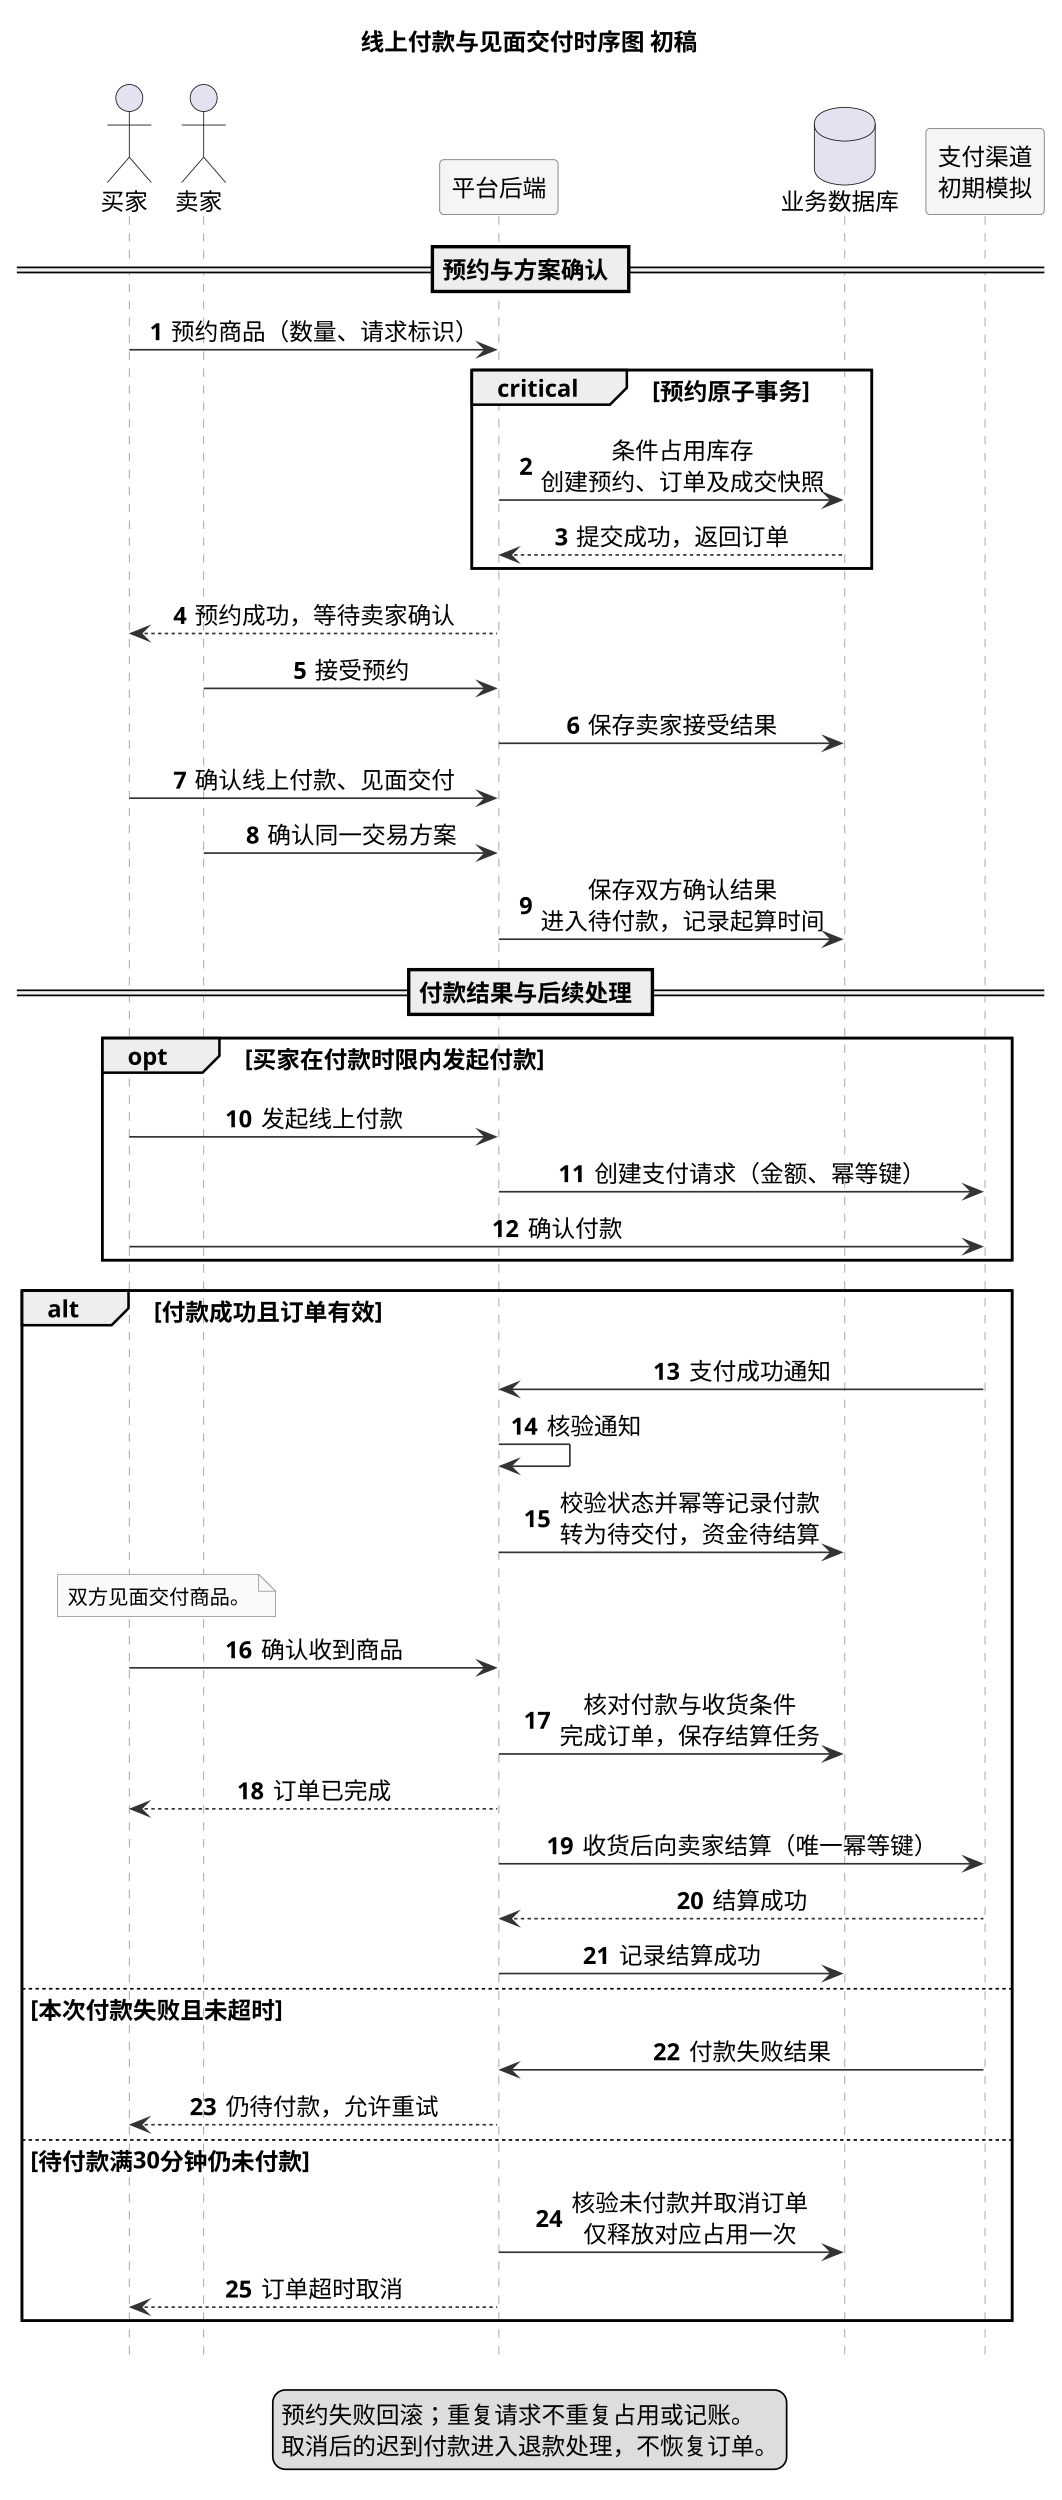
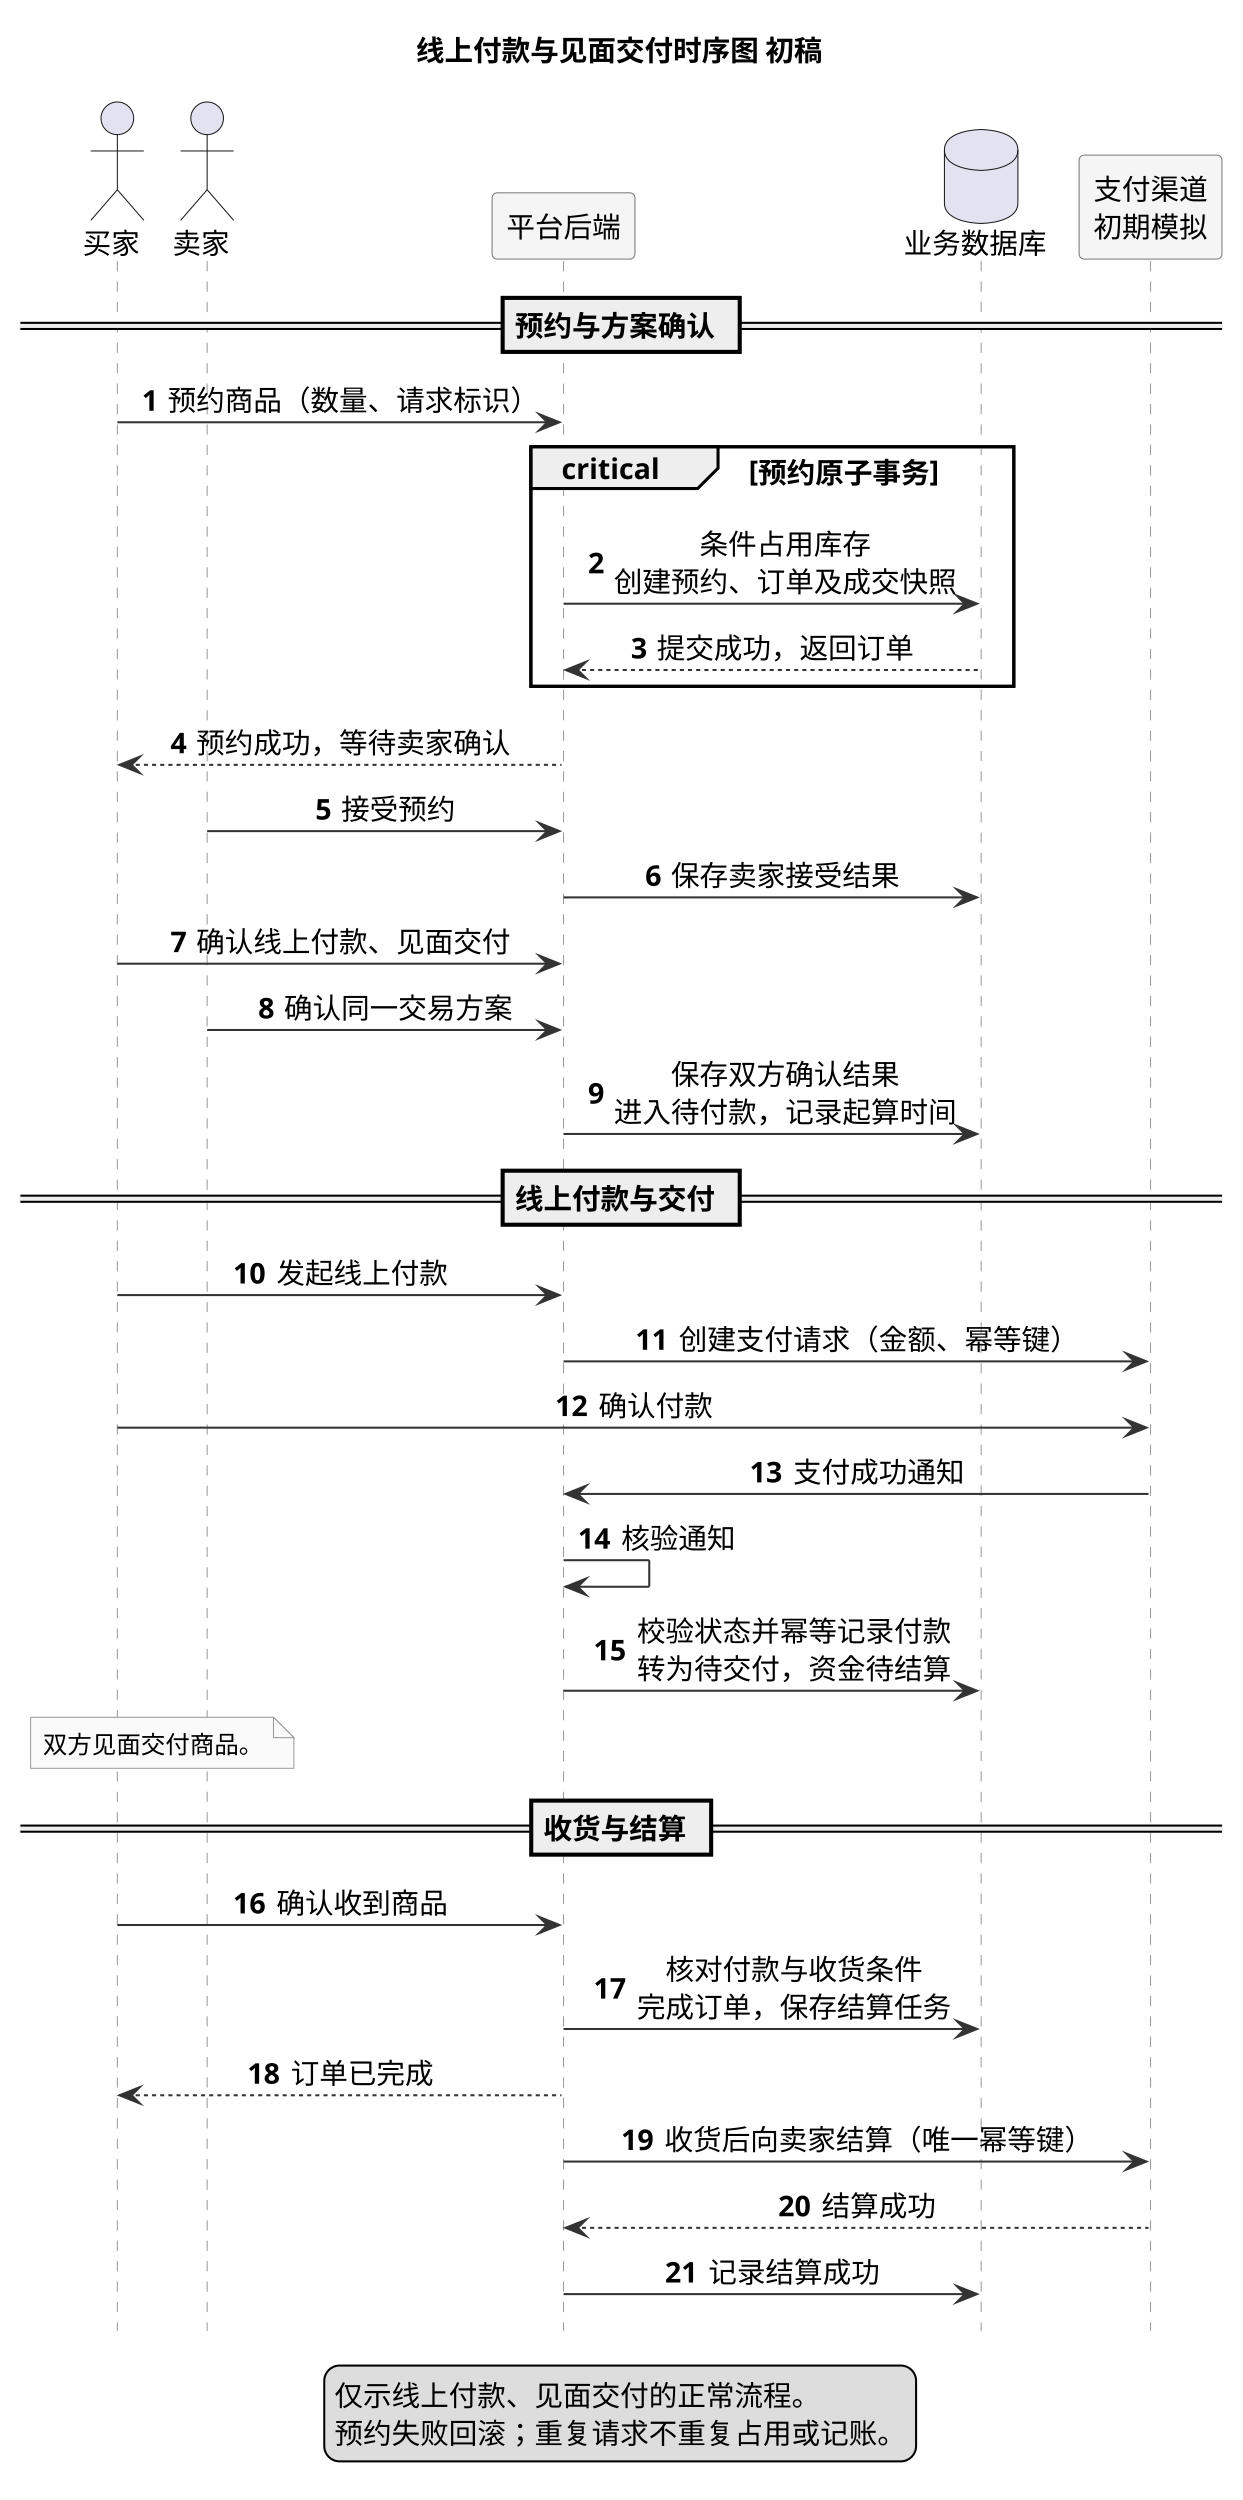
- <svg xmlns="http://www.w3.org/2000/svg" version="1.1" data-diagram-type="SEQUENCE" style="width:628px;height:1479px;background:#FFFFFF;" width="628px" height="1479px" viewBox="0 0 628 1479" zoomAndPan="magnify" preserveAspectRatio="none" contentStyleType="text/css">
+ <svg xmlns="http://www.w3.org/2000/svg" version="1.1" data-diagram-type="SEQUENCE" style="width:609px;height:1225px;background:#FFFFFF;" width="609px" height="1225px" viewBox="0 0 609 1225" zoomAndPan="magnify" preserveAspectRatio="none" contentStyleType="text/css">
  <defs />
  <g font-family="sans-serif" lengthAdjust="spacing">
    <g class="title" data-source-line="3">
-       <text x="213.299" y="29.813" fill="#000" font-size="14" textLength="200.17" font-weight="700" font-family="Microsoft YaHei">线上付款与见面交付时序图 初稿</text>
+       <text x="203.799" y="29.813" fill="#000" font-size="14" textLength="200.17" font-weight="700" font-family="Microsoft YaHei">线上付款与见面交付时序图 初稿</text>
    </g>
-     <rect x="279.134" y="218.91" width="236.634" height="117.388" fill="none" style="stroke:#000;stroke-width:1.5;" />
-     <rect x="60.5" y="614.118" width="538.268" height="131.388" fill="none" style="stroke:#000;stroke-width:1.5;" />
-     <rect x="13" y="763.506" width="585.768" height="609.389" fill="none" style="stroke:#000;stroke-width:1.5;" />
+     <rect x="260.134" y="218.91" width="236.634" height="117.388" fill="none" style="stroke:#000;stroke-width:1.5;" />
    <g>
-       <rect x="73" y="127.955" width="8" height="1268.939" fill="#000" fill-opacity="0" />
-       <line x1="76.5" y1="127.955" x2="76.5" y2="1396.895" style="stroke:#999;stroke-width:0.5;stroke-dasharray:5,5;" />
+       <rect x="54" y="127.955" width="8" height="1014.164" fill="#000" fill-opacity="0" />
+       <line x1="57.5" y1="127.955" x2="57.5" y2="1142.119" style="stroke:#999;stroke-width:0.5;stroke-dasharray:5,5;" />
    </g>
    <g>
-       <rect x="117" y="127.955" width="8" height="1268.939" fill="#000" fill-opacity="0" />
-       <line x1="120.5" y1="127.955" x2="120.5" y2="1396.895" style="stroke:#999;stroke-width:0.5;stroke-dasharray:5,5;" />
+       <rect x="98" y="127.955" width="8" height="1014.164" fill="#000" fill-opacity="0" />
+       <line x1="101.5" y1="127.955" x2="101.5" y2="1142.119" style="stroke:#999;stroke-width:0.5;stroke-dasharray:5,5;" />
    </g>
    <g>
-       <rect x="291.634" y="127.955" width="8" height="1268.939" fill="#000" fill-opacity="0" />
-       <line x1="295.134" y1="127.955" x2="295.134" y2="1396.895" style="stroke:#999;stroke-width:0.5;stroke-dasharray:5,5;" />
+       <rect x="272.634" y="127.955" width="8" height="1014.164" fill="#000" fill-opacity="0" />
+       <line x1="276.134" y1="127.955" x2="276.134" y2="1142.119" style="stroke:#999;stroke-width:0.5;stroke-dasharray:5,5;" />
    </g>
    <g>
-       <rect x="496.268" y="127.955" width="8" height="1268.939" fill="#000" fill-opacity="0" />
-       <line x1="499.768" y1="127.955" x2="499.768" y2="1396.895" style="stroke:#999;stroke-width:0.5;stroke-dasharray:5,5;" />
+       <rect x="477.268" y="127.955" width="8" height="1014.164" fill="#000" fill-opacity="0" />
+       <line x1="480.768" y1="127.955" x2="480.768" y2="1142.119" style="stroke:#999;stroke-width:0.5;stroke-dasharray:5,5;" />
    </g>
    <g>
-       <rect x="579.268" y="127.955" width="8" height="1268.939" fill="#000" fill-opacity="0" />
-       <line x1="582.768" y1="127.955" x2="582.768" y2="1396.895" style="stroke:#999;stroke-width:0.5;stroke-dasharray:5,5;" />
+       <rect x="560.268" y="127.955" width="8" height="1014.164" fill="#000" fill-opacity="0" />
+       <line x1="563.768" y1="127.955" x2="563.768" y2="1142.119" style="stroke:#999;stroke-width:0.5;stroke-dasharray:5,5;" />
    </g>
-     <text x="59.5" y="124.291" fill="#000" font-size="14" textLength="28" font-family="Microsoft YaHei">买家</text>
-     <ellipse cx="76.5" cy="57.978" rx="8" ry="8" fill="#E2E2F0" style="stroke:#181818;stroke-width:0.5;" />
-     <path d="M76.5,65.978 L76.5,92.978 M63.5,73.978 L89.5,73.978 M76.5,92.978 L63.5,107.978 M76.5,92.978 L89.5,107.978" style="stroke:#181818;stroke-width:0.5;" fill="none" />
-     <text x="103.5" y="124.291" fill="#000" font-size="14" textLength="28" font-family="Microsoft YaHei">卖家</text>
-     <ellipse cx="120.5" cy="57.978" rx="8" ry="8" fill="#E2E2F0" style="stroke:#181818;stroke-width:0.5;" />
-     <path d="M120.5,65.978 L120.5,92.978 M107.5,73.978 L133.5,73.978 M120.5,92.978 L107.5,107.978 M120.5,92.978 L133.5,107.978" style="stroke:#181818;stroke-width:0.5;" fill="none" />
-     <rect x="260.134" y="94.478" width="70" height="32.478" fill="#F5F5F5" style="stroke:#777;stroke-width:0.5;" rx="2.5" ry="2.5" />
-     <text x="267.134" y="116.291" fill="#000" font-size="14" textLength="56" font-family="Microsoft YaHei">平台后端</text>
-     <text x="461.768" y="124.291" fill="#000" font-size="14" textLength="70" font-family="Microsoft YaHei">业务数据库</text>
-     <path d="M481.768,73.478 C481.768,63.478 499.768,63.478 499.768,63.478 C499.768,63.478 517.768,63.478 517.768,73.478 L517.768,99.478 C517.768,109.478 499.768,109.478 499.768,109.478 C499.768,109.478 481.768,109.478 481.768,99.478 L481.768,73.478" style="stroke:#181818;stroke-width:0.5;" fill="#E2E2F0" />
-     <path d="M481.768,73.478 C481.768,83.478 499.768,83.478 499.768,83.478 C499.768,83.478 517.768,83.478 517.768,73.478" style="stroke:#181818;stroke-width:0.5;" fill="none" />
-     <rect x="547.768" y="76" width="70" height="50.955" fill="#F5F5F5" style="stroke:#777;stroke-width:0.5;" rx="2.5" ry="2.5" />
-     <text x="554.768" y="97.813" fill="#000" font-size="14" textLength="56" font-family="Microsoft YaHei">支付渠道</text>
-     <text x="554.768" y="116.291" fill="#000" font-size="14" textLength="56" font-family="Microsoft YaHei">初期模拟</text>
-     <rect x="10" y="158.194" width="607.768" height="3" fill="#EEE" style="stroke:#EEE;stroke-width:1;" />
-     <line x1="10" y1="158.194" x2="617.768" y2="158.194" style="stroke:#000;stroke-width:1;" />
-     <line x1="10" y1="161.194" x2="617.768" y2="161.194" style="stroke:#000;stroke-width:1;" />
-     <rect x="255.799" y="145.955" width="116.17" height="26.478" fill="#EEE" style="stroke:#000;stroke-width:2;" />
-     <text x="261.799" y="164.769" fill="#000" font-size="14" textLength="98" font-weight="700" font-family="Microsoft YaHei">预约与方案确认</text>
-     <polygon points="283.134,202.91,293.134,206.91,283.134,210.91,287.134,206.91" fill="#333" style="stroke:#333;stroke-width:1;stroke-linejoin:miter;stroke-miterlimit:10;" />
-     <line x1="76.5" y1="206.91" x2="289.134" y2="206.91" style="stroke:#333;stroke-width:1;" />
-     <text x="88.5" y="201.246" fill="#000" font-size="14" font-weight="700" font-family="Microsoft YaHei">1</text>
-     <text x="101.134" y="201.246" fill="#000" font-size="14" textLength="182" font-family="Microsoft YaHei">预约商品（数量、请求标识）</text>
-     <path d="M279.134,218.91 L370.844,218.91 L370.844,229.388 L360.844,239.388 L279.134,239.388 L279.134,218.91" style="stroke:#000;stroke-width:1.5;" fill="#EEE" />
-     <rect x="279.134" y="218.91" width="236.634" height="117.388" fill="none" style="stroke:#000;stroke-width:1.5;" />
-     <text x="294.134" y="234.724" fill="#000" font-size="14" textLength="46.71" font-weight="700" font-family="Microsoft YaHei">critical</text>
-     <text x="385.844" y="235.724" fill="#000" font-size="14" textLength="94.91" font-weight="700" font-family="Microsoft YaHei">[预约原子事务]</text>
-     <polygon points="487.768,291.82,497.768,295.82,487.768,299.82,491.768,295.82" fill="#333" style="stroke:#333;stroke-width:1;stroke-linejoin:miter;stroke-miterlimit:10;" />
-     <line x1="295.134" y1="295.82" x2="493.768" y2="295.82" style="stroke:#333;stroke-width:1;" />
-     <text x="307.134" y="280.917" fill="#000" font-size="14" font-weight="700" font-family="Microsoft YaHei">2</text>
-     <text x="361.768" y="271.679" fill="#000" font-size="14" textLength="84" font-family="Microsoft YaHei">条件占用库存</text>
-     <text x="319.768" y="290.156" fill="#000" font-size="14" textLength="168" font-family="Microsoft YaHei">创建预约、订单及成交快照</text>
-     <polygon points="306.134,324.298,296.134,328.298,306.134,332.298,302.134,328.298" fill="#333" style="stroke:#333;stroke-width:1;stroke-linejoin:miter;stroke-miterlimit:10;" />
-     <line x1="300.134" y1="328.298" x2="498.768" y2="328.298" style="stroke:#333;stroke-width:1;stroke-dasharray:2,2;" />
-     <text x="328.134" y="322.634" fill="#000" font-size="14" font-weight="700" font-family="Microsoft YaHei">3</text>
-     <text x="340.768" y="322.634" fill="#000" font-size="14" textLength="126" font-family="Microsoft YaHei">提交成功，返回订单</text>
-     <polygon points="87.5,370.775,77.5,374.775,87.5,378.775,83.5,374.775" fill="#333" style="stroke:#333;stroke-width:1;stroke-linejoin:miter;stroke-miterlimit:10;" />
-     <line x1="81.5" y1="374.775" x2="294.134" y2="374.775" style="stroke:#333;stroke-width:1;stroke-dasharray:2,2;" />
-     <text x="102.5" y="369.111" fill="#000" font-size="14" font-weight="700" font-family="Microsoft YaHei">4</text>
-     <text x="115.134" y="369.111" fill="#000" font-size="14" textLength="154" font-family="Microsoft YaHei">预约成功，等待卖家确认</text>
-     <polygon points="283.134,403.253,293.134,407.253,283.134,411.253,287.134,407.253" fill="#333" style="stroke:#333;stroke-width:1;stroke-linejoin:miter;stroke-miterlimit:10;" />
-     <line x1="120.5" y1="407.253" x2="289.134" y2="407.253" style="stroke:#333;stroke-width:1;" />
-     <text x="173.5" y="401.589" fill="#000" font-size="14" font-weight="700" font-family="Microsoft YaHei">5</text>
-     <text x="186.134" y="401.589" fill="#000" font-size="14" textLength="56" font-family="Microsoft YaHei">接受预约</text>
-     <polygon points="487.768,435.73,497.768,439.73,487.768,443.73,491.768,439.73" fill="#333" style="stroke:#333;stroke-width:1;stroke-linejoin:miter;stroke-miterlimit:10;" />
-     <line x1="295.134" y1="439.73" x2="493.768" y2="439.73" style="stroke:#333;stroke-width:1;" />
-     <text x="335.134" y="434.066" fill="#000" font-size="14" font-weight="700" font-family="Microsoft YaHei">6</text>
-     <text x="347.768" y="434.066" fill="#000" font-size="14" textLength="112" font-family="Microsoft YaHei">保存卖家接受结果</text>
-     <polygon points="283.134,468.208,293.134,472.208,283.134,476.208,287.134,472.208" fill="#333" style="stroke:#333;stroke-width:1;stroke-linejoin:miter;stroke-miterlimit:10;" />
-     <line x1="76.5" y1="472.208" x2="289.134" y2="472.208" style="stroke:#333;stroke-width:1;" />
-     <text x="102.5" y="466.544" fill="#000" font-size="14" font-weight="700" font-family="Microsoft YaHei">7</text>
-     <text x="115.134" y="466.544" fill="#000" font-size="14" textLength="154" font-family="Microsoft YaHei">确认线上付款、见面交付</text>
-     <polygon points="283.134,500.686,293.134,504.686,283.134,508.686,287.134,504.686" fill="#333" style="stroke:#333;stroke-width:1;stroke-linejoin:miter;stroke-miterlimit:10;" />
-     <line x1="120.5" y1="504.686" x2="289.134" y2="504.686" style="stroke:#333;stroke-width:1;" />
-     <text x="145.5" y="499.021" fill="#000" font-size="14" font-weight="700" font-family="Microsoft YaHei">8</text>
-     <text x="158.134" y="499.021" fill="#000" font-size="14" textLength="112" font-family="Microsoft YaHei">确认同一交易方案</text>
-     <polygon points="487.768,551.641,497.768,555.641,487.768,559.641,491.768,555.641" fill="#333" style="stroke:#333;stroke-width:1;stroke-linejoin:miter;stroke-miterlimit:10;" />
-     <line x1="295.134" y1="555.641" x2="493.768" y2="555.641" style="stroke:#333;stroke-width:1;" />
-     <text x="307.134" y="540.738" fill="#000" font-size="14" font-weight="700" font-family="Microsoft YaHei">9</text>
-     <text x="347.768" y="531.499" fill="#000" font-size="14" textLength="112" font-family="Microsoft YaHei">保存双方确认结果</text>
-     <text x="319.768" y="549.977" fill="#000" font-size="14" textLength="168" font-family="Microsoft YaHei">进入待付款，记录起算时间</text>
-     <rect x="10" y="585.879" width="607.768" height="3" fill="#EEE" style="stroke:#EEE;stroke-width:1;" />
-     <line x1="10" y1="585.879" x2="617.768" y2="585.879" style="stroke:#000;stroke-width:1;" />
-     <line x1="10" y1="588.879" x2="617.768" y2="588.879" style="stroke:#000;stroke-width:1;" />
-     <rect x="241.799" y="573.641" width="144.17" height="26.478" fill="#EEE" style="stroke:#000;stroke-width:2;" />
-     <text x="247.799" y="592.454" fill="#000" font-size="14" textLength="126" font-weight="700" font-family="Microsoft YaHei">付款结果与后续处理</text>
-     <path d="M60.5,614.118 L129.822,614.118 L129.822,624.596 L119.822,634.596 L60.5,634.596 L60.5,614.118" style="stroke:#000;stroke-width:1.5;" fill="#EEE" />
-     <rect x="60.5" y="614.118" width="538.268" height="131.388" fill="none" style="stroke:#000;stroke-width:1.5;" />
-     <text x="75.5" y="629.932" fill="#000" font-size="14" textLength="24.322" font-weight="700" font-family="Microsoft YaHei">opt</text>
-     <text x="144.822" y="630.932" fill="#000" font-size="14" textLength="178.91" font-weight="700" font-family="Microsoft YaHei">[买家在付款时限内发起付款]</text>
-     <polygon points="283.134,668.551,293.134,672.551,283.134,676.551,287.134,672.551" fill="#333" style="stroke:#333;stroke-width:1;stroke-linejoin:miter;stroke-miterlimit:10;" />
-     <line x1="76.5" y1="672.551" x2="289.134" y2="672.551" style="stroke:#333;stroke-width:1;" />
-     <text x="133.183" y="666.887" fill="#000" font-size="14" textLength="17.268" font-weight="700" font-family="Microsoft YaHei">10</text>
-     <text x="154.451" y="666.887" fill="#000" font-size="14" textLength="84" font-family="Microsoft YaHei">发起线上付款</text>
-     <polygon points="570.768,701.028,580.768,705.028,570.768,709.028,574.768,705.028" fill="#333" style="stroke:#333;stroke-width:1;stroke-linejoin:miter;stroke-miterlimit:10;" />
-     <line x1="295.134" y1="705.028" x2="576.768" y2="705.028" style="stroke:#333;stroke-width:1;" />
-     <text x="330.317" y="699.364" fill="#000" font-size="14" textLength="17.268" font-weight="700" font-family="Microsoft YaHei">11</text>
-     <text x="351.584" y="699.364" fill="#000" font-size="14" textLength="196" font-family="Microsoft YaHei">创建支付请求（金额、幂等键）</text>
-     <polygon points="570.768,733.506,580.768,737.506,570.768,741.506,574.768,737.506" fill="#333" style="stroke:#333;stroke-width:1;stroke-linejoin:miter;stroke-miterlimit:10;" />
-     <line x1="76.5" y1="737.506" x2="576.768" y2="737.506" style="stroke:#333;stroke-width:1;" />
-     <text x="291" y="731.842" fill="#000" font-size="14" textLength="17.268" font-weight="700" font-family="Microsoft YaHei">12</text>
-     <text x="312.268" y="731.842" fill="#000" font-size="14" textLength="56" font-family="Microsoft YaHei">确认付款</text>
-     <path d="M13,763.506 L76.026,763.506 L76.026,773.983 L66.026,783.983 L13,783.983 L13,763.506" style="stroke:#000;stroke-width:1.5;" fill="#EEE" />
-     <rect x="13" y="763.506" width="585.768" height="609.389" fill="none" style="stroke:#000;stroke-width:1.5;" />
-     <text x="28" y="779.319" fill="#000" font-size="14" textLength="18.026" font-weight="700" font-family="Microsoft YaHei">alt</text>
-     <text x="91.026" y="780.319" fill="#000" font-size="14" textLength="136.91" font-weight="700" font-family="Microsoft YaHei">[付款成功且订单有效]</text>
-     <polygon points="306.134,817.938,296.134,821.938,306.134,825.938,302.134,821.938" fill="#333" style="stroke:#333;stroke-width:1;stroke-linejoin:miter;stroke-miterlimit:10;" />
-     <line x1="300.134" y1="821.938" x2="581.768" y2="821.938" style="stroke:#333;stroke-width:1;" />
-     <text x="386.317" y="816.274" fill="#000" font-size="14" textLength="17.268" font-weight="700" font-family="Microsoft YaHei">13</text>
-     <text x="407.584" y="816.274" fill="#000" font-size="14" textLength="84" font-family="Microsoft YaHei">支付成功通知</text>
-     <line x1="295.134" y1="854.416" x2="337.134" y2="854.416" style="stroke:#333;stroke-width:1;" />
-     <line x1="337.134" y1="854.416" x2="337.134" y2="867.416" style="stroke:#333;stroke-width:1;" />
-     <line x1="296.134" y1="867.416" x2="337.134" y2="867.416" style="stroke:#333;stroke-width:1;" />
-     <polygon points="306.134,863.416,296.134,867.416,306.134,871.416,302.134,867.416" fill="#333" style="stroke:#333;stroke-width:1;stroke-linejoin:miter;stroke-miterlimit:10;" />
-     <text x="302.134" y="848.752" fill="#000" font-size="14" textLength="17.268" font-weight="700" font-family="Microsoft YaHei">14</text>
-     <text x="323.401" y="848.752" fill="#000" font-size="14" textLength="56" font-family="Microsoft YaHei">核验通知</text>
-     <polygon points="487.768,914.371,497.768,918.371,487.768,922.371,491.768,918.371" fill="#333" style="stroke:#333;stroke-width:1;stroke-linejoin:miter;stroke-miterlimit:10;" />
-     <line x1="295.134" y1="918.371" x2="493.768" y2="918.371" style="stroke:#333;stroke-width:1;" />
-     <text x="309.817" y="903.468" fill="#000" font-size="14" textLength="17.268" font-weight="700" font-family="Microsoft YaHei">15</text>
-     <text x="331.084" y="894.229" fill="#000" font-size="14" textLength="154" font-family="Microsoft YaHei">校验状态并幂等记录付款</text>
-     <text x="331.084" y="912.707" fill="#000" font-size="14" textLength="154" font-family="Microsoft YaHei">转为待交付，资金待结算</text>
-     <path d="M34,931.371 L34,956.371 L163,956.371 L163,941.371 L153,931.371 L34,931.371" style="stroke:#999;stroke-width:0.5;" fill="#FAFAFA" />
-     <path d="M153,931.371 L153,941.371 L163,941.371 L153,931.371" style="stroke:#999;stroke-width:0.5;" fill="#FAFAFA" />
-     <text x="40" y="949.068" fill="#000" font-size="12" textLength="108" font-family="Microsoft YaHei">双方见面交付商品。</text>
-     <polygon points="283.134,982.687,293.134,986.687,283.134,990.687,287.134,986.687" fill="#333" style="stroke:#333;stroke-width:1;stroke-linejoin:miter;stroke-miterlimit:10;" />
-     <line x1="76.5" y1="986.687" x2="289.134" y2="986.687" style="stroke:#333;stroke-width:1;" />
-     <text x="133.183" y="981.022" fill="#000" font-size="14" textLength="17.268" font-weight="700" font-family="Microsoft YaHei">16</text>
-     <text x="154.451" y="981.022" fill="#000" font-size="14" textLength="84" font-family="Microsoft YaHei">确认收到商品</text>
-     <polygon points="487.768,1033.642,497.768,1037.642,487.768,1041.642,491.768,1037.642" fill="#333" style="stroke:#333;stroke-width:1;stroke-linejoin:miter;stroke-miterlimit:10;" />
-     <line x1="295.134" y1="1037.642" x2="493.768" y2="1037.642" style="stroke:#333;stroke-width:1;" />
-     <text x="309.817" y="1022.739" fill="#000" font-size="14" textLength="17.268" font-weight="700" font-family="Microsoft YaHei">17</text>
-     <text x="345.084" y="1013.5" fill="#000" font-size="14" textLength="126" font-family="Microsoft YaHei">核对付款与收货条件</text>
-     <text x="331.084" y="1031.978" fill="#000" font-size="14" textLength="154" font-family="Microsoft YaHei">完成订单，保存结算任务</text>
-     <polygon points="87.5,1066.119,77.5,1070.119,87.5,1074.119,83.5,1070.119" fill="#333" style="stroke:#333;stroke-width:1;stroke-linejoin:miter;stroke-miterlimit:10;" />
-     <line x1="81.5" y1="1070.119" x2="294.134" y2="1070.119" style="stroke:#333;stroke-width:1;stroke-dasharray:2,2;" />
-     <text x="140.183" y="1064.455" fill="#000" font-size="14" textLength="17.268" font-weight="700" font-family="Microsoft YaHei">18</text>
-     <text x="161.451" y="1064.455" fill="#000" font-size="14" textLength="70" font-family="Microsoft YaHei">订单已完成</text>
-     <polygon points="570.768,1098.597,580.768,1102.597,570.768,1106.597,574.768,1102.597" fill="#333" style="stroke:#333;stroke-width:1;stroke-linejoin:miter;stroke-miterlimit:10;" />
-     <line x1="295.134" y1="1102.597" x2="576.768" y2="1102.597" style="stroke:#333;stroke-width:1;" />
-     <text x="323.317" y="1096.933" fill="#000" font-size="14" textLength="17.268" font-weight="700" font-family="Microsoft YaHei">19</text>
-     <text x="344.584" y="1096.933" fill="#000" font-size="14" textLength="210" font-family="Microsoft YaHei">收货后向卖家结算（唯一幂等键）</text>
-     <polygon points="306.134,1131.074,296.134,1135.074,306.134,1139.074,302.134,1135.074" fill="#333" style="stroke:#333;stroke-width:1;stroke-linejoin:miter;stroke-miterlimit:10;" />
-     <line x1="300.134" y1="1135.074" x2="581.768" y2="1135.074" style="stroke:#333;stroke-width:1;stroke-dasharray:2,2;" />
-     <text x="400.317" y="1129.41" fill="#000" font-size="14" textLength="17.268" font-weight="700" font-family="Microsoft YaHei">20</text>
-     <text x="421.584" y="1129.41" fill="#000" font-size="14" textLength="56" font-family="Microsoft YaHei">结算成功</text>
-     <polygon points="487.768,1163.552,497.768,1167.552,487.768,1171.552,491.768,1167.552" fill="#333" style="stroke:#333;stroke-width:1;stroke-linejoin:miter;stroke-miterlimit:10;" />
-     <line x1="295.134" y1="1167.552" x2="493.768" y2="1167.552" style="stroke:#333;stroke-width:1;" />
-     <text x="344.817" y="1161.888" fill="#000" font-size="14" textLength="17.268" font-weight="700" font-family="Microsoft YaHei">21</text>
-     <text x="366.084" y="1161.888" fill="#000" font-size="14" textLength="84" font-family="Microsoft YaHei">记录结算成功</text>
-     <line x1="13" y1="1176.552" x2="598.768" y2="1176.552" style="stroke:#000;stroke-width:1;stroke-dasharray:2,2;" />
-     <text x="18" y="1193.365" fill="#000" font-size="14" textLength="150.91" font-weight="700" font-family="Microsoft YaHei">[本次付款失败且未超时]</text>
-     <polygon points="306.134,1220.507,296.134,1224.507,306.134,1228.507,302.134,1224.507" fill="#333" style="stroke:#333;stroke-width:1;stroke-linejoin:miter;stroke-miterlimit:10;" />
-     <line x1="300.134" y1="1224.507" x2="581.768" y2="1224.507" style="stroke:#333;stroke-width:1;" />
-     <text x="386.317" y="1218.843" fill="#000" font-size="14" textLength="17.268" font-weight="700" font-family="Microsoft YaHei">22</text>
-     <text x="407.584" y="1218.843" fill="#000" font-size="14" textLength="84" font-family="Microsoft YaHei">付款失败结果</text>
-     <polygon points="87.5,1252.984,77.5,1256.984,87.5,1260.984,83.5,1256.984" fill="#333" style="stroke:#333;stroke-width:1;stroke-linejoin:miter;stroke-miterlimit:10;" />
-     <line x1="81.5" y1="1256.984" x2="294.134" y2="1256.984" style="stroke:#333;stroke-width:1;stroke-dasharray:2,2;" />
-     <text x="112.183" y="1251.32" fill="#000" font-size="14" textLength="17.268" font-weight="700" font-family="Microsoft YaHei">23</text>
-     <text x="133.451" y="1251.32" fill="#000" font-size="14" textLength="126" font-family="Microsoft YaHei">仍待付款，允许重试</text>
-     <line x1="13" y1="1265.984" x2="598.768" y2="1265.984" style="stroke:#000;stroke-width:1;stroke-dasharray:2,2;" />
-     <text x="18" y="1282.798" fill="#000" font-size="14" textLength="168.178" font-weight="700" font-family="Microsoft YaHei">[待付款满30分钟仍未付款]</text>
-     <polygon points="487.768,1328.417,497.768,1332.417,487.768,1336.417,491.768,1332.417" fill="#333" style="stroke:#333;stroke-width:1;stroke-linejoin:miter;stroke-miterlimit:10;" />
-     <line x1="295.134" y1="1332.417" x2="493.768" y2="1332.417" style="stroke:#333;stroke-width:1;" />
-     <text x="316.817" y="1317.514" fill="#000" font-size="14" textLength="17.268" font-weight="700" font-family="Microsoft YaHei">24</text>
-     <text x="338.084" y="1308.275" fill="#000" font-size="14" textLength="140" font-family="Microsoft YaHei">核验未付款并取消订单</text>
-     <text x="345.084" y="1326.753" fill="#000" font-size="14" textLength="126" font-family="Microsoft YaHei">仅释放对应占用一次</text>
-     <polygon points="87.5,1360.895,77.5,1364.895,87.5,1368.895,83.5,1364.895" fill="#333" style="stroke:#333;stroke-width:1;stroke-linejoin:miter;stroke-miterlimit:10;" />
-     <line x1="81.5" y1="1364.895" x2="294.134" y2="1364.895" style="stroke:#333;stroke-width:1;stroke-dasharray:2,2;" />
-     <text x="133.183" y="1359.23" fill="#000" font-size="14" textLength="17.268" font-weight="700" font-family="Microsoft YaHei">25</text>
-     <text x="154.451" y="1359.23" fill="#000" font-size="14" textLength="84" font-family="Microsoft YaHei">订单超时取消</text>
-     <g class="legend" data-source-line="65">
-       <rect x="161.384" y="1413.895" width="304" height="46.955" fill="#DDD" style="stroke:#000;stroke-width:1;" rx="7.5" ry="7.5" />
-       <text x="166.384" y="1433.708" fill="#000" font-size="14" textLength="280" font-family="Microsoft YaHei">预约失败回滚；重复请求不重复占用或记账。</text>
-       <text x="166.384" y="1452.186" fill="#000" font-size="14" textLength="294" font-family="Microsoft YaHei">取消后的迟到付款进入退款处理，不恢复订单。</text>
+     <text x="40.5" y="124.291" fill="#000" font-size="14" textLength="28" font-family="Microsoft YaHei">买家</text>
+     <ellipse cx="57.5" cy="57.978" rx="8" ry="8" fill="#E2E2F0" style="stroke:#181818;stroke-width:0.5;" />
+     <path d="M57.5,65.978 L57.5,92.978 M44.5,73.978 L70.5,73.978 M57.5,92.978 L44.5,107.978 M57.5,92.978 L70.5,107.978" style="stroke:#181818;stroke-width:0.5;" fill="none" />
+     <text x="84.5" y="124.291" fill="#000" font-size="14" textLength="28" font-family="Microsoft YaHei">卖家</text>
+     <ellipse cx="101.5" cy="57.978" rx="8" ry="8" fill="#E2E2F0" style="stroke:#181818;stroke-width:0.5;" />
+     <path d="M101.5,65.978 L101.5,92.978 M88.5,73.978 L114.5,73.978 M101.5,92.978 L88.5,107.978 M101.5,92.978 L114.5,107.978" style="stroke:#181818;stroke-width:0.5;" fill="none" />
+     <rect x="241.134" y="94.478" width="70" height="32.478" fill="#F5F5F5" style="stroke:#777;stroke-width:0.5;" rx="2.5" ry="2.5" />
+     <text x="248.134" y="116.291" fill="#000" font-size="14" textLength="56" font-family="Microsoft YaHei">平台后端</text>
+     <text x="442.768" y="124.291" fill="#000" font-size="14" textLength="70" font-family="Microsoft YaHei">业务数据库</text>
+     <path d="M462.768,73.478 C462.768,63.478 480.768,63.478 480.768,63.478 C480.768,63.478 498.768,63.478 498.768,73.478 L498.768,99.478 C498.768,109.478 480.768,109.478 480.768,109.478 C480.768,109.478 462.768,109.478 462.768,99.478 L462.768,73.478" style="stroke:#181818;stroke-width:0.5;" fill="#E2E2F0" />
+     <path d="M462.768,73.478 C462.768,83.478 480.768,83.478 480.768,83.478 C480.768,83.478 498.768,83.478 498.768,73.478" style="stroke:#181818;stroke-width:0.5;" fill="none" />
+     <rect x="528.768" y="76" width="70" height="50.955" fill="#F5F5F5" style="stroke:#777;stroke-width:0.5;" rx="2.5" ry="2.5" />
+     <text x="535.768" y="97.813" fill="#000" font-size="14" textLength="56" font-family="Microsoft YaHei">支付渠道</text>
+     <text x="535.768" y="116.291" fill="#000" font-size="14" textLength="56" font-family="Microsoft YaHei">初期模拟</text>
+     <rect x="10" y="158.194" width="588.768" height="3" fill="#EEE" style="stroke:#EEE;stroke-width:1;" />
+     <line x1="10" y1="158.194" x2="598.768" y2="158.194" style="stroke:#000;stroke-width:1;" />
+     <line x1="10" y1="161.194" x2="598.768" y2="161.194" style="stroke:#000;stroke-width:1;" />
+     <rect x="246.299" y="145.955" width="116.17" height="26.478" fill="#EEE" style="stroke:#000;stroke-width:2;" />
+     <text x="252.299" y="164.769" fill="#000" font-size="14" textLength="98" font-weight="700" font-family="Microsoft YaHei">预约与方案确认</text>
+     <polygon points="264.134,202.91,274.134,206.91,264.134,210.91,268.134,206.91" fill="#333" style="stroke:#333;stroke-width:1;stroke-linejoin:miter;stroke-miterlimit:10;" />
+     <line x1="57.5" y1="206.91" x2="270.134" y2="206.91" style="stroke:#333;stroke-width:1;" />
+     <text x="69.5" y="201.246" fill="#000" font-size="14" font-weight="700" font-family="Microsoft YaHei">1</text>
+     <text x="82.134" y="201.246" fill="#000" font-size="14" textLength="182" font-family="Microsoft YaHei">预约商品（数量、请求标识）</text>
+     <path d="M260.134,218.91 L351.844,218.91 L351.844,229.388 L341.844,239.388 L260.134,239.388 L260.134,218.91" style="stroke:#000;stroke-width:1.5;" fill="#EEE" />
+     <rect x="260.134" y="218.91" width="236.634" height="117.388" fill="none" style="stroke:#000;stroke-width:1.5;" />
+     <text x="275.134" y="234.724" fill="#000" font-size="14" textLength="46.71" font-weight="700" font-family="Microsoft YaHei">critical</text>
+     <text x="366.844" y="235.724" fill="#000" font-size="14" textLength="94.91" font-weight="700" font-family="Microsoft YaHei">[预约原子事务]</text>
+     <polygon points="468.768,291.82,478.768,295.82,468.768,299.82,472.768,295.82" fill="#333" style="stroke:#333;stroke-width:1;stroke-linejoin:miter;stroke-miterlimit:10;" />
+     <line x1="276.134" y1="295.82" x2="474.768" y2="295.82" style="stroke:#333;stroke-width:1;" />
+     <text x="288.134" y="280.917" fill="#000" font-size="14" font-weight="700" font-family="Microsoft YaHei">2</text>
+     <text x="342.768" y="271.679" fill="#000" font-size="14" textLength="84" font-family="Microsoft YaHei">条件占用库存</text>
+     <text x="300.768" y="290.156" fill="#000" font-size="14" textLength="168" font-family="Microsoft YaHei">创建预约、订单及成交快照</text>
+     <polygon points="287.134,324.298,277.134,328.298,287.134,332.298,283.134,328.298" fill="#333" style="stroke:#333;stroke-width:1;stroke-linejoin:miter;stroke-miterlimit:10;" />
+     <line x1="281.134" y1="328.298" x2="479.768" y2="328.298" style="stroke:#333;stroke-width:1;stroke-dasharray:2,2;" />
+     <text x="309.134" y="322.634" fill="#000" font-size="14" font-weight="700" font-family="Microsoft YaHei">3</text>
+     <text x="321.768" y="322.634" fill="#000" font-size="14" textLength="126" font-family="Microsoft YaHei">提交成功，返回订单</text>
+     <polygon points="68.5,370.775,58.5,374.775,68.5,378.775,64.5,374.775" fill="#333" style="stroke:#333;stroke-width:1;stroke-linejoin:miter;stroke-miterlimit:10;" />
+     <line x1="62.5" y1="374.775" x2="275.134" y2="374.775" style="stroke:#333;stroke-width:1;stroke-dasharray:2,2;" />
+     <text x="83.5" y="369.111" fill="#000" font-size="14" font-weight="700" font-family="Microsoft YaHei">4</text>
+     <text x="96.134" y="369.111" fill="#000" font-size="14" textLength="154" font-family="Microsoft YaHei">预约成功，等待卖家确认</text>
+     <polygon points="264.134,403.253,274.134,407.253,264.134,411.253,268.134,407.253" fill="#333" style="stroke:#333;stroke-width:1;stroke-linejoin:miter;stroke-miterlimit:10;" />
+     <line x1="101.5" y1="407.253" x2="270.134" y2="407.253" style="stroke:#333;stroke-width:1;" />
+     <text x="154.5" y="401.589" fill="#000" font-size="14" font-weight="700" font-family="Microsoft YaHei">5</text>
+     <text x="167.134" y="401.589" fill="#000" font-size="14" textLength="56" font-family="Microsoft YaHei">接受预约</text>
+     <polygon points="468.768,435.73,478.768,439.73,468.768,443.73,472.768,439.73" fill="#333" style="stroke:#333;stroke-width:1;stroke-linejoin:miter;stroke-miterlimit:10;" />
+     <line x1="276.134" y1="439.73" x2="474.768" y2="439.73" style="stroke:#333;stroke-width:1;" />
+     <text x="316.134" y="434.066" fill="#000" font-size="14" font-weight="700" font-family="Microsoft YaHei">6</text>
+     <text x="328.768" y="434.066" fill="#000" font-size="14" textLength="112" font-family="Microsoft YaHei">保存卖家接受结果</text>
+     <polygon points="264.134,468.208,274.134,472.208,264.134,476.208,268.134,472.208" fill="#333" style="stroke:#333;stroke-width:1;stroke-linejoin:miter;stroke-miterlimit:10;" />
+     <line x1="57.5" y1="472.208" x2="270.134" y2="472.208" style="stroke:#333;stroke-width:1;" />
+     <text x="83.5" y="466.544" fill="#000" font-size="14" font-weight="700" font-family="Microsoft YaHei">7</text>
+     <text x="96.134" y="466.544" fill="#000" font-size="14" textLength="154" font-family="Microsoft YaHei">确认线上付款、见面交付</text>
+     <polygon points="264.134,500.686,274.134,504.686,264.134,508.686,268.134,504.686" fill="#333" style="stroke:#333;stroke-width:1;stroke-linejoin:miter;stroke-miterlimit:10;" />
+     <line x1="101.5" y1="504.686" x2="270.134" y2="504.686" style="stroke:#333;stroke-width:1;" />
+     <text x="126.5" y="499.021" fill="#000" font-size="14" font-weight="700" font-family="Microsoft YaHei">8</text>
+     <text x="139.134" y="499.021" fill="#000" font-size="14" textLength="112" font-family="Microsoft YaHei">确认同一交易方案</text>
+     <polygon points="468.768,551.641,478.768,555.641,468.768,559.641,472.768,555.641" fill="#333" style="stroke:#333;stroke-width:1;stroke-linejoin:miter;stroke-miterlimit:10;" />
+     <line x1="276.134" y1="555.641" x2="474.768" y2="555.641" style="stroke:#333;stroke-width:1;" />
+     <text x="288.134" y="540.738" fill="#000" font-size="14" font-weight="700" font-family="Microsoft YaHei">9</text>
+     <text x="328.768" y="531.499" fill="#000" font-size="14" textLength="112" font-family="Microsoft YaHei">保存双方确认结果</text>
+     <text x="300.768" y="549.977" fill="#000" font-size="14" textLength="168" font-family="Microsoft YaHei">进入待付款，记录起算时间</text>
+     <rect x="10" y="585.879" width="588.768" height="3" fill="#EEE" style="stroke:#EEE;stroke-width:1;" />
+     <line x1="10" y1="585.879" x2="598.768" y2="585.879" style="stroke:#000;stroke-width:1;" />
+     <line x1="10" y1="588.879" x2="598.768" y2="588.879" style="stroke:#000;stroke-width:1;" />
+     <rect x="246.299" y="573.641" width="116.17" height="26.478" fill="#EEE" style="stroke:#000;stroke-width:2;" />
+     <text x="252.299" y="592.454" fill="#000" font-size="14" textLength="98" font-weight="700" font-family="Microsoft YaHei">线上付款与交付</text>
+     <polygon points="264.134,630.596,274.134,634.596,264.134,638.596,268.134,634.596" fill="#333" style="stroke:#333;stroke-width:1;stroke-linejoin:miter;stroke-miterlimit:10;" />
+     <line x1="57.5" y1="634.596" x2="270.134" y2="634.596" style="stroke:#333;stroke-width:1;" />
+     <text x="114.183" y="628.932" fill="#000" font-size="14" textLength="17.268" font-weight="700" font-family="Microsoft YaHei">10</text>
+     <text x="135.451" y="628.932" fill="#000" font-size="14" textLength="84" font-family="Microsoft YaHei">发起线上付款</text>
+     <polygon points="551.768,663.073,561.768,667.073,551.768,671.073,555.768,667.073" fill="#333" style="stroke:#333;stroke-width:1;stroke-linejoin:miter;stroke-miterlimit:10;" />
+     <line x1="276.134" y1="667.073" x2="557.768" y2="667.073" style="stroke:#333;stroke-width:1;" />
+     <text x="311.317" y="661.409" fill="#000" font-size="14" textLength="17.268" font-weight="700" font-family="Microsoft YaHei">11</text>
+     <text x="332.584" y="661.409" fill="#000" font-size="14" textLength="196" font-family="Microsoft YaHei">创建支付请求（金额、幂等键）</text>
+     <polygon points="551.768,695.551,561.768,699.551,551.768,703.551,555.768,699.551" fill="#333" style="stroke:#333;stroke-width:1;stroke-linejoin:miter;stroke-miterlimit:10;" />
+     <line x1="57.5" y1="699.551" x2="557.768" y2="699.551" style="stroke:#333;stroke-width:1;" />
+     <text x="272" y="693.887" fill="#000" font-size="14" textLength="17.268" font-weight="700" font-family="Microsoft YaHei">12</text>
+     <text x="293.268" y="693.887" fill="#000" font-size="14" textLength="56" font-family="Microsoft YaHei">确认付款</text>
+     <polygon points="287.134,728.028,277.134,732.028,287.134,736.028,283.134,732.028" fill="#333" style="stroke:#333;stroke-width:1;stroke-linejoin:miter;stroke-miterlimit:10;" />
+     <line x1="281.134" y1="732.028" x2="562.768" y2="732.028" style="stroke:#333;stroke-width:1;" />
+     <text x="367.317" y="726.364" fill="#000" font-size="14" textLength="17.268" font-weight="700" font-family="Microsoft YaHei">13</text>
+     <text x="388.584" y="726.364" fill="#000" font-size="14" textLength="84" font-family="Microsoft YaHei">支付成功通知</text>
+     <line x1="276.134" y1="764.506" x2="318.134" y2="764.506" style="stroke:#333;stroke-width:1;" />
+     <line x1="318.134" y1="764.506" x2="318.134" y2="777.506" style="stroke:#333;stroke-width:1;" />
+     <line x1="277.134" y1="777.506" x2="318.134" y2="777.506" style="stroke:#333;stroke-width:1;" />
+     <polygon points="287.134,773.506,277.134,777.506,287.134,781.506,283.134,777.506" fill="#333" style="stroke:#333;stroke-width:1;stroke-linejoin:miter;stroke-miterlimit:10;" />
+     <text x="283.134" y="758.842" fill="#000" font-size="14" textLength="17.268" font-weight="700" font-family="Microsoft YaHei">14</text>
+     <text x="304.401" y="758.842" fill="#000" font-size="14" textLength="56" font-family="Microsoft YaHei">核验通知</text>
+     <polygon points="468.768,824.461,478.768,828.461,468.768,832.461,472.768,828.461" fill="#333" style="stroke:#333;stroke-width:1;stroke-linejoin:miter;stroke-miterlimit:10;" />
+     <line x1="276.134" y1="828.461" x2="474.768" y2="828.461" style="stroke:#333;stroke-width:1;" />
+     <text x="290.817" y="813.558" fill="#000" font-size="14" textLength="17.268" font-weight="700" font-family="Microsoft YaHei">15</text>
+     <text x="312.084" y="804.319" fill="#000" font-size="14" textLength="154" font-family="Microsoft YaHei">校验状态并幂等记录付款</text>
+     <text x="312.084" y="822.797" fill="#000" font-size="14" textLength="154" font-family="Microsoft YaHei">转为待交付，资金待结算</text>
+     <path d="M15,841.461 L15,866.461 L144,866.461 L144,851.461 L134,841.461 L15,841.461" style="stroke:#999;stroke-width:0.5;" fill="#FAFAFA" />
+     <path d="M134,841.461 L134,851.461 L144,851.461 L134,841.461" style="stroke:#999;stroke-width:0.5;" fill="#FAFAFA" />
+     <text x="21" y="859.158" fill="#000" font-size="12" textLength="108" font-family="Microsoft YaHei">双方见面交付商品。</text>
+     <rect x="10" y="894.538" width="588.768" height="3" fill="#EEE" style="stroke:#EEE;stroke-width:1;" />
+     <line x1="10" y1="894.538" x2="598.768" y2="894.538" style="stroke:#000;stroke-width:1;" />
+     <line x1="10" y1="897.538" x2="598.768" y2="897.538" style="stroke:#000;stroke-width:1;" />
+     <rect x="260.299" y="882.299" width="88.17" height="26.478" fill="#EEE" style="stroke:#000;stroke-width:2;" />
+     <text x="266.299" y="901.112" fill="#000" font-size="14" textLength="70" font-weight="700" font-family="Microsoft YaHei">收货与结算</text>
+     <polygon points="264.134,939.254,274.134,943.254,264.134,947.254,268.134,943.254" fill="#333" style="stroke:#333;stroke-width:1;stroke-linejoin:miter;stroke-miterlimit:10;" />
+     <line x1="57.5" y1="943.254" x2="270.134" y2="943.254" style="stroke:#333;stroke-width:1;" />
+     <text x="114.183" y="937.59" fill="#000" font-size="14" textLength="17.268" font-weight="700" font-family="Microsoft YaHei">16</text>
+     <text x="135.451" y="937.59" fill="#000" font-size="14" textLength="84" font-family="Microsoft YaHei">确认收到商品</text>
+     <polygon points="468.768,990.209,478.768,994.209,468.768,998.209,472.768,994.209" fill="#333" style="stroke:#333;stroke-width:1;stroke-linejoin:miter;stroke-miterlimit:10;" />
+     <line x1="276.134" y1="994.209" x2="474.768" y2="994.209" style="stroke:#333;stroke-width:1;" />
+     <text x="290.817" y="979.306" fill="#000" font-size="14" textLength="17.268" font-weight="700" font-family="Microsoft YaHei">17</text>
+     <text x="326.084" y="970.067" fill="#000" font-size="14" textLength="126" font-family="Microsoft YaHei">核对付款与收货条件</text>
+     <text x="312.084" y="988.545" fill="#000" font-size="14" textLength="154" font-family="Microsoft YaHei">完成订单，保存结算任务</text>
+     <polygon points="68.5,1022.687,58.5,1026.687,68.5,1030.687,64.5,1026.687" fill="#333" style="stroke:#333;stroke-width:1;stroke-linejoin:miter;stroke-miterlimit:10;" />
+     <line x1="62.5" y1="1026.687" x2="275.134" y2="1026.687" style="stroke:#333;stroke-width:1;stroke-dasharray:2,2;" />
+     <text x="121.183" y="1021.022" fill="#000" font-size="14" textLength="17.268" font-weight="700" font-family="Microsoft YaHei">18</text>
+     <text x="142.451" y="1021.022" fill="#000" font-size="14" textLength="70" font-family="Microsoft YaHei">订单已完成</text>
+     <polygon points="551.768,1055.164,561.768,1059.164,551.768,1063.164,555.768,1059.164" fill="#333" style="stroke:#333;stroke-width:1;stroke-linejoin:miter;stroke-miterlimit:10;" />
+     <line x1="276.134" y1="1059.164" x2="557.768" y2="1059.164" style="stroke:#333;stroke-width:1;" />
+     <text x="304.317" y="1053.5" fill="#000" font-size="14" textLength="17.268" font-weight="700" font-family="Microsoft YaHei">19</text>
+     <text x="325.584" y="1053.5" fill="#000" font-size="14" textLength="210" font-family="Microsoft YaHei">收货后向卖家结算（唯一幂等键）</text>
+     <polygon points="287.134,1087.642,277.134,1091.642,287.134,1095.642,283.134,1091.642" fill="#333" style="stroke:#333;stroke-width:1;stroke-linejoin:miter;stroke-miterlimit:10;" />
+     <line x1="281.134" y1="1091.642" x2="562.768" y2="1091.642" style="stroke:#333;stroke-width:1;stroke-dasharray:2,2;" />
+     <text x="381.317" y="1085.978" fill="#000" font-size="14" textLength="17.268" font-weight="700" font-family="Microsoft YaHei">20</text>
+     <text x="402.584" y="1085.978" fill="#000" font-size="14" textLength="56" font-family="Microsoft YaHei">结算成功</text>
+     <polygon points="468.768,1120.119,478.768,1124.119,468.768,1128.119,472.768,1124.119" fill="#333" style="stroke:#333;stroke-width:1;stroke-linejoin:miter;stroke-miterlimit:10;" />
+     <line x1="276.134" y1="1124.119" x2="474.768" y2="1124.119" style="stroke:#333;stroke-width:1;" />
+     <text x="325.817" y="1118.455" fill="#000" font-size="14" textLength="17.268" font-weight="700" font-family="Microsoft YaHei">21</text>
+     <text x="347.084" y="1118.455" fill="#000" font-size="14" textLength="84" font-family="Microsoft YaHei">记录结算成功</text>
+     <g class="legend" data-source-line="56">
+       <rect x="158.884" y="1159.119" width="290" height="46.955" fill="#DDD" style="stroke:#000;stroke-width:1;" rx="7.5" ry="7.5" />
+       <text x="163.884" y="1178.933" fill="#000" font-size="14" textLength="238" font-family="Microsoft YaHei">仅示线上付款、见面交付的正常流程。</text>
+       <text x="163.884" y="1197.41" fill="#000" font-size="14" textLength="280" font-family="Microsoft YaHei">预约失败回滚；重复请求不重复占用或记账。</text>
    </g>
  </g>
</svg>
